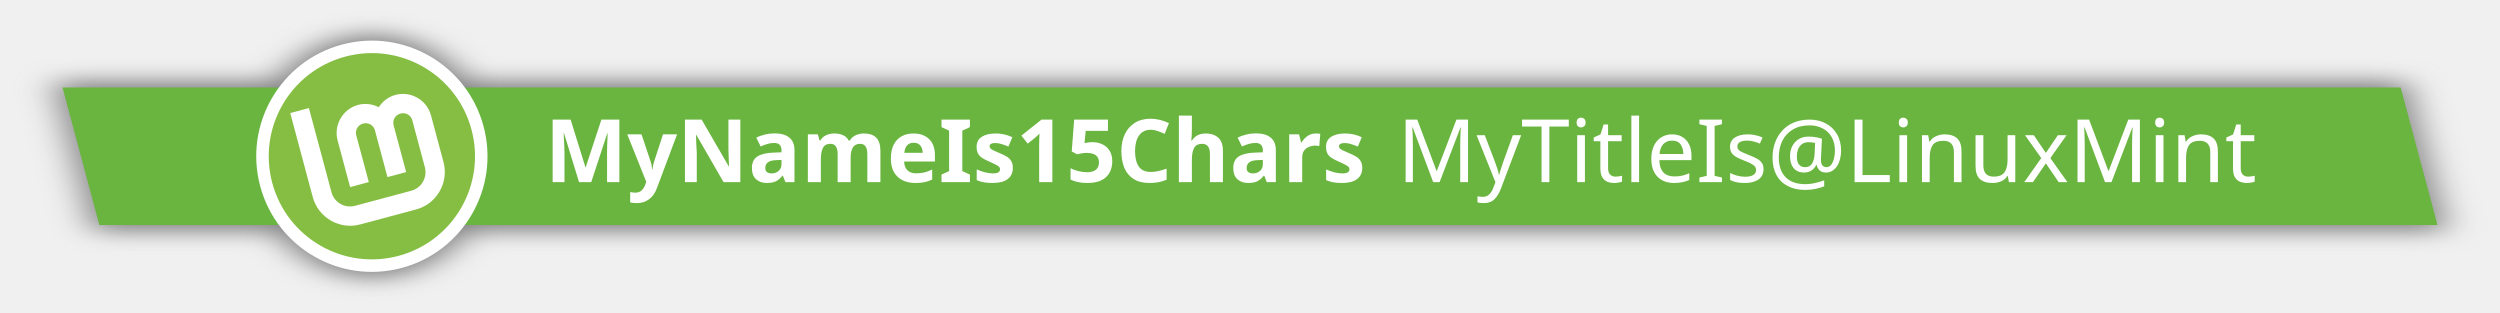
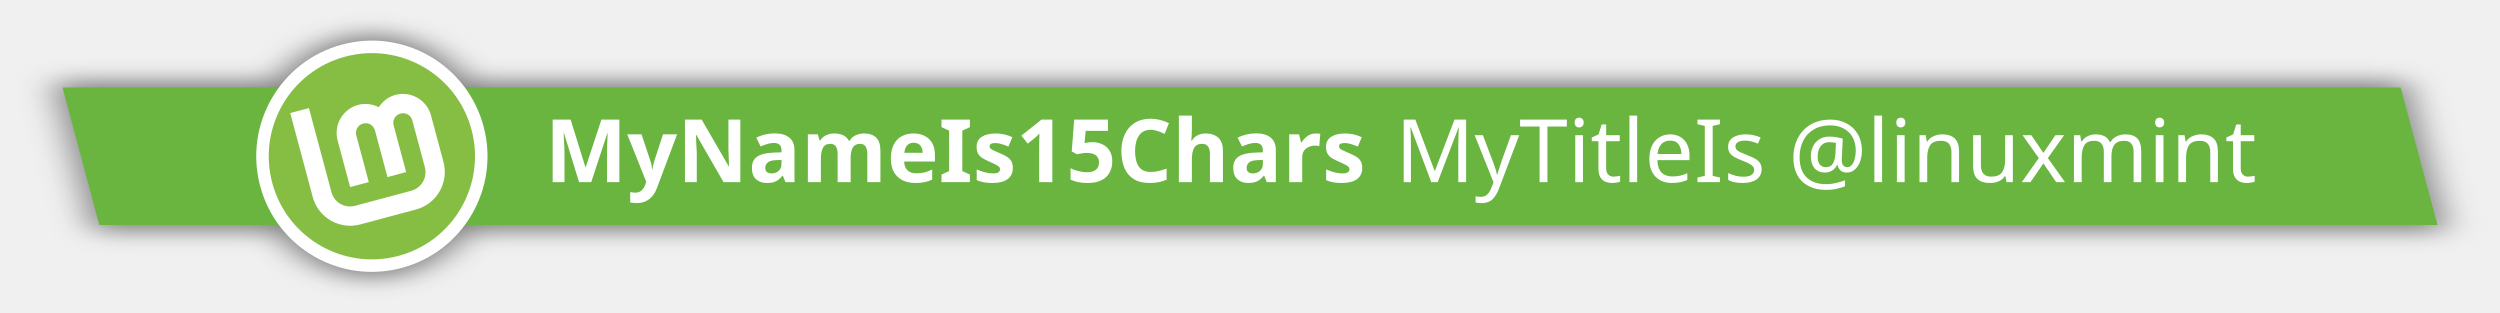
<svg xmlns="http://www.w3.org/2000/svg" width="400" height="50" viewBox="0 0 400 50" version="1.1" id="SVGRoot" xml:space="preserve">
  <defs id="defs132">
    <filter style="color-interpolation-filters:sRGB" id="filter4294" x="-0.012" y="-0.109" width="1.025" height="1.218">
      <feFlood flood-opacity="0.502" flood-color="rgb(0,0,0)" result="flood" id="feFlood4284" />
      <feComposite in="flood" in2="SourceGraphic" operator="in" result="composite1" id="feComposite4286" />
      <feGaussianBlur in="composite1" stdDeviation="2" result="blur" id="feGaussianBlur4288" />
      <feOffset dx="0" dy="0" result="offset" id="feOffset4290" />
      <feComposite in="offset" in2="offset" operator="atop" result="composite2" id="feComposite4292" />
    </filter>
    <filter style="color-interpolation-filters:sRGB" id="filter2706" x="-0.018" y="-0.058" width="1.037" height="1.116">
      <feGaussianBlur stdDeviation="2.346" id="feGaussianBlur2708" />
    </filter>
  </defs>
  <g id="layer3" style="display:inline">
    <path id="logo-shadow" style="display:inline;fill:#808080;fill-opacity:1;stroke:#808080;stroke-width:2;stroke-miterlimit:4;stroke-dasharray:none;stroke-opacity:1;filter:url(#filter2706)" d="M 64.711,7.25 A 18.5,18.5 0 0 0 59.499,6.5 18.5,18.5 0 0 0 48.028,10.538 L 14.534,1.563 14.533,24.339 42.338,31.789 a 18.5,18.5 0 0 0 17.163,11.71 18.5,18.5 0 0 0 11.513,-4.027 L 375.891,121.165 375.892,98.389 76.662,18.211 A 18.5,18.5 0 0 0 64.711,7.25 Z" transform="rotate(-15,59.5,25)" />
  </g>
  <g id="layer1" style="display:inline">
    <path id="background-bar" style="fill:#69b53f;stroke-width:1;stroke-opacity:0.25;fill-opacity:1" d="M 10,14 H 384.105 L 390,36 H 15.895 Z" />
    <g id="logo-halo" transform="rotate(-15,59.5,25)" style="display:inline">
      <circle style="fill:#ffffff;fill-opacity:1;stroke:none;stroke-width:0;stroke-miterlimit:4;stroke-dasharray:none" id="halo" cx="59.5" cy="25" r="18.5" />
      <circle style="fill:#86be43;fill-opacity:1;stroke:none;stroke-width:0;stroke-miterlimit:4;stroke-dasharray:none" id="background-circle" cx="59.5" cy="25" r="16.5" />
      <path style="color:#000000;fill:#ffffff;fill-opacity:1;stroke:none;stroke-width:0;stroke-dasharray:none" d="m 48.672,14.945 v 13.922 c 0,3.399 2.789,6.188 6.188,6.188 h 9.281 c 3.399,0 6.188,-2.789 6.188,-6.188 v -7.734 c 0,-2.545 -2.096,-4.641 -4.641,-4.641 -1.189,0 -2.269,0.47 -3.094,1.217 -0.825,-0.747 -1.905,-1.217 -3.094,-1.217 -2.545,0 -4.641,2.096 -4.641,4.641 v 7.734 h 3.094 v -7.734 c 0,-0.873 0.674,-1.547 1.547,-1.547 0.873,0 1.547,0.674 1.547,1.547 v 7.734 h 3.094 v -7.734 c 0,-0.873 0.674,-1.547 1.547,-1.547 0.873,0 1.547,0.674 1.547,1.547 v 7.734 c 0,1.727 -1.367,3.094 -3.094,3.094 h -9.281 c -1.727,0 -3.094,-1.367 -3.094,-3.094 V 14.945 Z" id="Lm-path" />
    </g>
  </g>
  <g id="layer2" style="display:inline">
    <text xml:space="preserve" style="font-weight:500;font-size:14px;font-family:Ubuntu;-inkscape-font-specification:'Ubuntu Medium';opacity:1;fill:#808080;fill-opacity:1;stroke-opacity:0.25" x="87.16" y="29.137" id="name">
      <tspan id="tspan4818" x="87.16" y="29.137" style="font-style:normal;font-variant:normal;font-weight:bold;font-stretch:normal;font-family:Ubuntu;-inkscape-font-specification:'Ubuntu Bold';fill:#ffffff;fill-opacity:1">MyNameIs15Chars</tspan>
    </text>
    <text xml:space="preserve" style="font-style:normal;font-variant:normal;font-weight:bold;font-stretch:normal;font-size:14px;font-family:Ubuntu;-inkscape-font-specification:'Ubuntu Bold';opacity:1;fill:#ffffff;fill-opacity:1;stroke-opacity:0.25" x="379.252" y="29.137" id="function">
-       <tspan id="tspan4974" x="379.252" y="29.137" style="font-style:normal;font-variant:normal;font-weight:normal;font-stretch:normal;font-family:Ubuntu;-inkscape-font-specification:Ubuntu;text-align:end;text-anchor:end">MyTitleIs@LinuxMint</tspan>
+       <tspan id="tspan4974" x="379.252" y="29.137" style="font-style:normal;font-variant:normal;font-weight:normal;font-stretch:normal;font-family:Ubuntu;-inkscape-font-specification:Ubuntu;text-align:end;text-anchor:end">MyTitleIs @linuxmint</tspan>
    </text>
  </g>
</svg>
